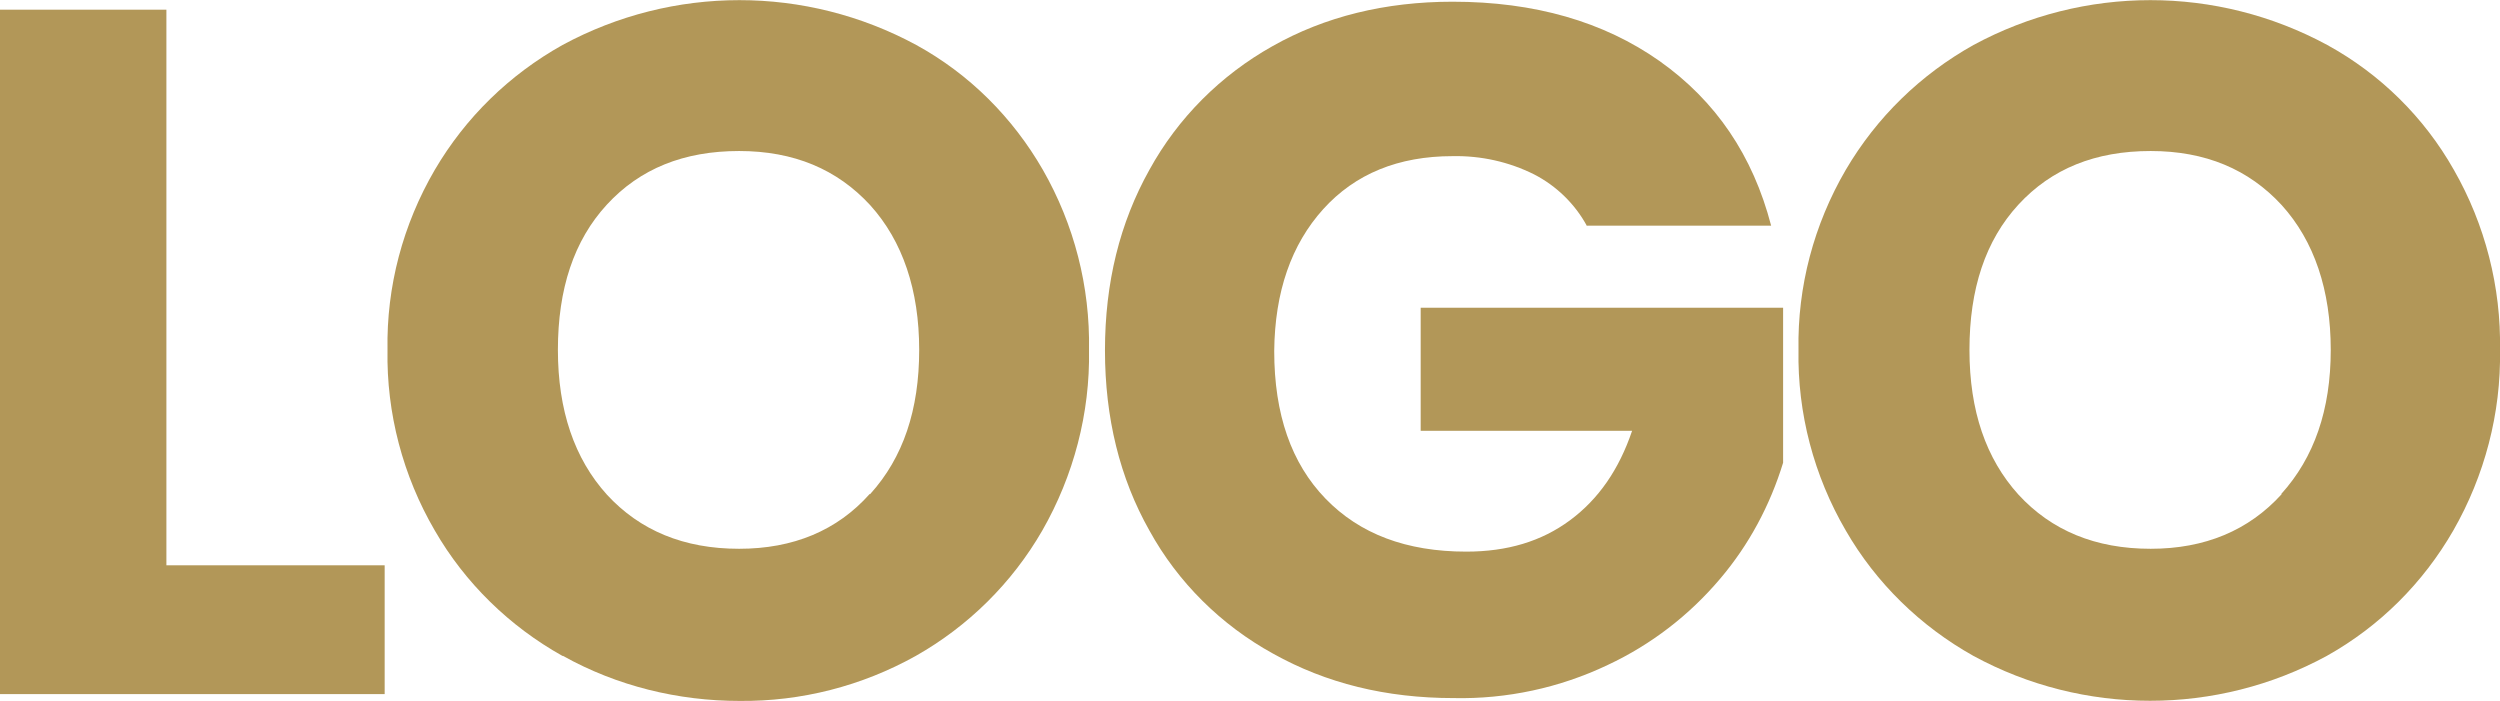
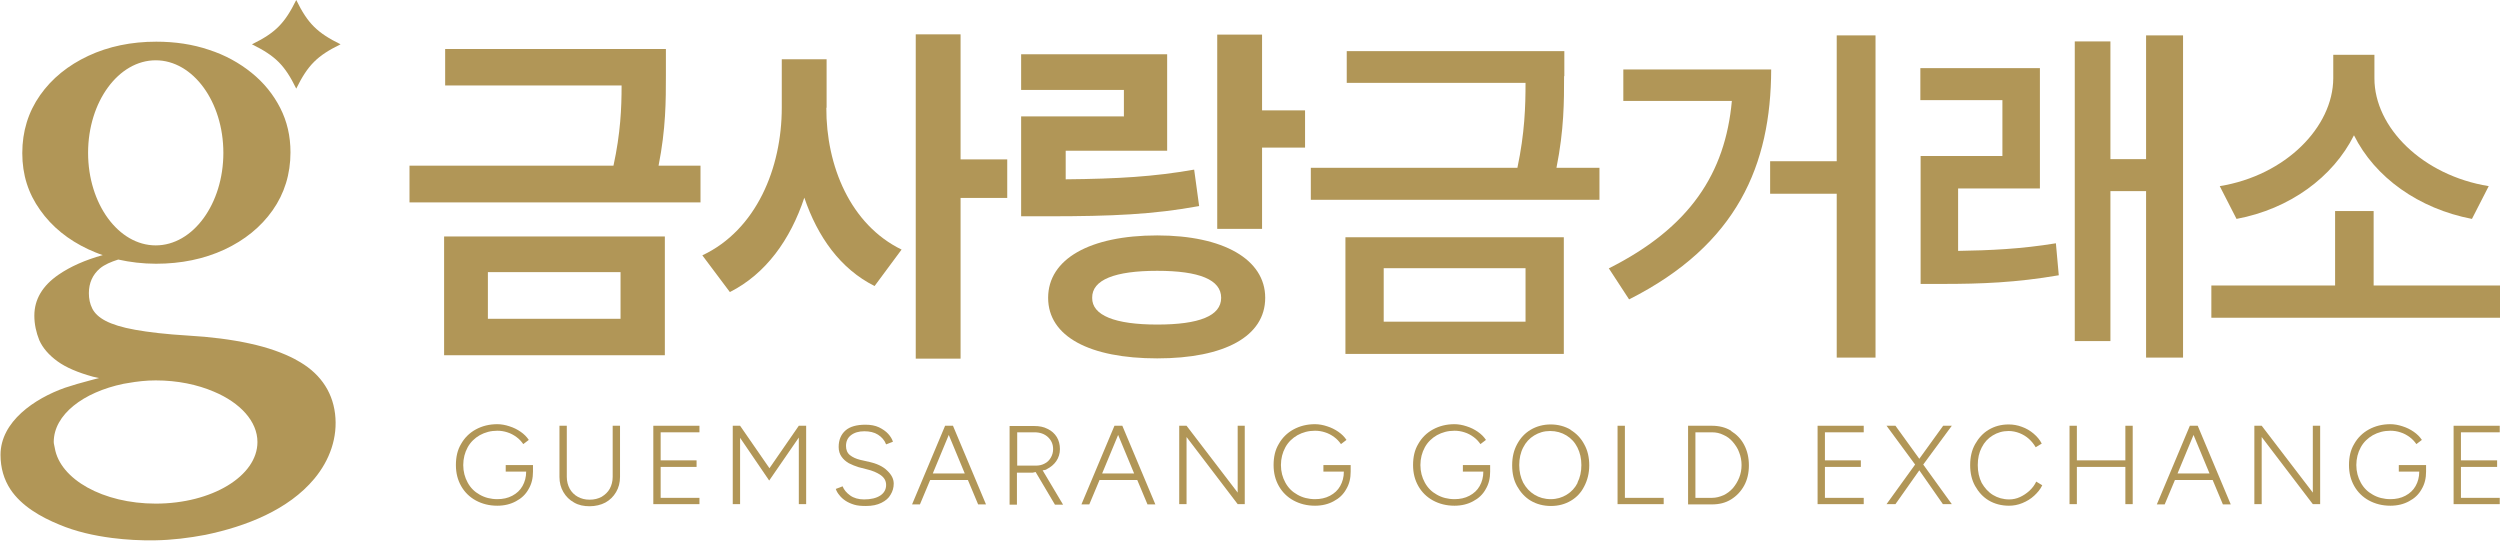
- <svg xmlns="http://www.w3.org/2000/svg" id="Layer_1" version="1.1" viewBox="0 0 438.7 122.9">
+ <svg xmlns="http://www.w3.org/2000/svg" id="Layer_2" data-name="Layer 2" viewBox="0 0 95.36 20.61">
  <defs>
    <style>
-       .st0 {
-         fill: #b29758;
+       .cls-1 {
+         fill: #b19657;
      }
    </style>
  </defs>
-   <g id="_레이어_2" data-name="레이어_2">
-     <g id="_레이어_1-2" data-name="레이어_1-2">
-       <path class="st0" d="M29.2,99.2h38.3v22.6H0V1.7h29.2v97.5Z" />
-       <path class="st0" d="M98.7,115.1c-9.3-5.2-17.1-12.8-22.4-22-5.6-9.6-8.5-20.6-8.3-31.7-.2-11.1,2.7-22,8.3-31.6,5.4-9.2,13.1-16.7,22.4-21.9,19.4-10.5,42.7-10.5,62.1,0,9.3,5.1,16.9,12.7,22.2,21.9,5.5,9.6,8.3,20.5,8.1,31.6.2,11.1-2.7,22.1-8.2,31.7-5.3,9.2-13,16.8-22.2,22-9.5,5.3-20.1,8-30.9,7.9-10.8,0-21.5-2.6-31-7.9ZM152.7,86.7c5.8-6.4,8.6-14.8,8.6-25.3s-2.9-19.1-8.6-25.4c-5.8-6.3-13.4-9.5-23-9.5-9.7,0-17.4,3.1-23.2,9.4-5.8,6.3-8.6,14.8-8.6,25.5,0,10.6,2.9,19.1,8.6,25.4,5.8,6.3,13.5,9.5,23.2,9.5,9.5,0,17.2-3.2,22.9-9.6h0Z" />
-       <path class="st0" d="M278.5,39.7c-2.1-3.9-5.4-7.1-9.3-9.1-4.4-2.2-9.3-3.3-14.3-3.2-9.5,0-17.1,3.1-22.7,9.3s-8.5,14.5-8.6,24.9c0,11.1,3,19.7,9,25.9,6,6.2,14.2,9.3,24.7,9.3,7.2,0,13.2-1.8,18.2-5.5s8.6-8.9,10.9-15.7h-37.1v-21.6h63.6v27.2c-2.3,7.5-6,14.4-11,20.3-5.4,6.4-12.1,11.6-19.8,15.2-8.4,4-17.7,6-27,5.8-11.9,0-22.4-2.6-31.7-7.8-9.1-5-16.7-12.5-21.7-21.6-5.2-9.2-7.8-19.8-7.8-31.6,0-11.9,2.6-22.4,7.8-31.7,5-9.1,12.5-16.6,21.6-21.7,9.2-5.2,19.8-7.8,31.6-7.8,14.4,0,26.5,3.5,36.3,10.4,9.9,7,16.4,16.6,19.6,28.9h-32.3Z" />
-       <path class="st0" d="M346.3,115.1c-9.3-5.2-17.1-12.8-22.4-22-5.6-9.6-8.5-20.6-8.3-31.7-.2-11.1,2.7-22,8.3-31.6,5.4-9.2,13.1-16.7,22.4-21.9,19.4-10.5,42.7-10.5,62.1,0,9.3,5.1,17,12.7,22.2,21.9,5.5,9.6,8.3,20.6,8.1,31.6.2,11.1-2.7,22.1-8.2,31.7-5.3,9.2-12.9,16.8-22.2,22-19.3,10.5-42.7,10.5-62,0h0ZM400.3,86.7c5.8-6.4,8.7-14.8,8.7-25.3s-2.9-19.1-8.6-25.4c-5.8-6.3-13.4-9.5-23-9.5-9.7,0-17.4,3.1-23.2,9.4-5.8,6.3-8.6,14.8-8.6,25.5s2.9,19.1,8.6,25.4c5.8,6.3,13.5,9.5,23.2,9.5,9.5,0,17.2-3.2,23-9.6h0Z" />
+   <g id="Layer_1-2" data-name="Layer 1">
+     <g>
+       <g>
+         <path class="cls-1" d="M25.36,9.02h-8.42v4.53h8.42v-4.53ZM23.67,12.16h-5.06v-1.78h5.06v1.78Z" />
+         <path class="cls-1" d="M25.4,2.86v-.99h-8.42v1.39h6.73c0,.86-.04,1.82-.31,3.06h-7.78v1.4h11.1v-1.4h-1.6c.28-1.41.28-2.49.28-3.45Z" />
+         <polygon class="cls-1" points="36.64 1.31 34.93 1.31 34.93 13.68 36.64 13.68 36.64 7.55 38.42 7.55 38.42 6.08 36.64 6.08 36.64 1.31" />
+         <path class="cls-1" d="M31.53,4.11v-1.85h-1.71v1.85c0,2.3-.97,4.66-3.03,5.63l1.05,1.4c1.37-.69,2.31-2,2.84-3.6.51,1.5,1.38,2.72,2.68,3.37l1.03-1.39c-1.95-.95-2.88-3.19-2.87-5.41Z" />
+         <polygon class="cls-1" points="48.14 5.63 49.78 5.63 49.78 4.21 48.14 4.21 48.14 1.32 46.43 1.32 46.43 8.73 48.14 8.73 48.14 5.63" />
+         <path class="cls-1" d="M42.86,4.44h-3.91v3.81h1.03c2.45,0,4.01-.07,5.76-.39l-.19-1.39c-1.54.27-2.9.35-4.9.37v-1.09h3.87v-3.68h-5.57v1.36h3.92v1.02Z" />
+         <path class="cls-1" d="M44.14,8.98c-2.57,0-4.16.9-4.16,2.38s1.59,2.31,4.16,2.31,4.12-.84,4.12-2.31-1.6-2.38-4.12-2.38ZM44.14,12.38c-1.61,0-2.49-.35-2.48-1.02-.01-.69.87-1.03,2.48-1.03s2.44.34,2.44,1.03-.84,1.02-2.44,1.02Z" />
+         <g>
+           <path class="cls-1" d="M59.65,9.05h-8.33v4.45h8.33v-4.45ZM58.19,12.27h-5.41v-2.04h5.41v2.04Z" />
+           <path class="cls-1" d="M59.67,2.9v-.95h-8.3v1.21h6.82c0,.9-.03,1.91-.31,3.24h-7.88v1.22h11.01v-1.22h-1.64c.29-1.45.29-2.54.29-3.49Z" />
+           <polygon class="cls-1" points="70.06 6.15 67.52 6.15 67.52 7.39 70.06 7.39 70.06 13.64 71.54 13.64 71.54 1.35 70.06 1.35 70.06 6.15" />
+           <path class="cls-1" d="M61.37,10.24l.77,1.18c4.14-2.09,5.41-5.14,5.42-8.77h-5.64v1.2h4.14c-.25,2.75-1.59,4.83-4.7,6.39Z" />
+           <path class="cls-1" d="M74.69,9.58v-2.39h3.12V2.6h-4.56v1.22h3.13v2.13h-3.12v4.88h.83c1.49,0,2.81-.05,4.44-.33l-.11-1.22c-1.34.22-2.51.27-3.73.29Z" />
+           <polygon class="cls-1" points="83.27 13.64 83.27 1.35 81.86 1.35 81.86 6.07 80.5 6.07 80.5 1.58 79.14 1.58 79.14 13.01 80.5 13.01 80.5 7.29 81.86 7.29 81.86 13.64 83.27 13.64" />
+           <path class="cls-1" d="M89.79,5.16c.8,1.61,2.47,2.8,4.5,3.19l.64-1.25c-2.53-.41-4.36-2.24-4.36-4.11v-.9h-1.57v.9c-.01,1.85-1.81,3.7-4.33,4.11l.64,1.25c2.03-.38,3.68-1.59,4.48-3.19Z" />
+           <polygon class="cls-1" points="90.54 10.89 90.54 8.05 89.07 8.05 89.07 10.89 84.35 10.89 84.35 12.12 95.36 12.12 95.36 10.89 90.54 10.89" />
+         </g>
+         <g>
+           <path class="cls-1" d="M19.3,17.99h.77c0,.21-.05.39-.14.55-.09.16-.22.28-.39.37-.17.09-.36.13-.57.13-.25,0-.48-.06-.67-.17-.2-.11-.35-.26-.46-.46-.11-.2-.17-.42-.17-.67s.06-.48.17-.68c.11-.2.27-.35.46-.46.2-.11.42-.17.67-.17.13,0,.26.02.38.06.13.04.24.1.35.18.11.08.19.17.26.27l.21-.16c-.08-.12-.18-.22-.31-.31-.13-.09-.27-.16-.43-.21-.15-.05-.31-.08-.46-.08-.31,0-.58.07-.82.2s-.43.32-.56.55c-.14.23-.2.5-.2.81s.07.57.2.8c.13.23.32.42.56.55s.51.2.82.2c.27,0,.51-.06.71-.17.21-.11.37-.26.48-.46.12-.2.17-.42.17-.67v-.25h-1.04v.25Z" />
+           <path class="cls-1" d="M23.37,18.19c0,.17-.04.32-.11.45-.07.13-.18.23-.31.31-.13.07-.28.11-.46.11s-.32-.04-.45-.11c-.13-.07-.24-.18-.31-.31-.07-.13-.11-.28-.11-.45v-1.95h-.28v1.95c0,.22.05.41.15.58s.23.3.41.4c.17.1.37.14.59.14s.43-.05.6-.14c.18-.1.31-.23.41-.4.1-.17.15-.36.15-.58v-1.95h-.28v1.95Z" />
+           <polygon class="cls-1" points="24.92 19.23 26.68 19.23 26.68 18.99 25.2 18.99 25.2 17.81 26.57 17.81 26.57 17.56 25.2 17.56 25.2 16.49 26.68 16.49 26.68 16.24 24.92 16.24 24.92 19.23" />
+           <polygon class="cls-1" points="29.35 17.86 28.23 16.24 27.95 16.24 27.95 19.23 28.23 19.23 28.23 16.7 29.34 18.33 30.47 16.69 30.47 19.23 30.75 19.23 30.75 16.24 30.47 16.24 29.35 17.86" />
+           <path class="cls-1" d="M33.12,17.61l-.31-.07c-.16-.04-.29-.1-.39-.18s-.15-.2-.15-.35c0-.17.06-.31.19-.41.13-.1.3-.15.51-.15.2,0,.38.04.52.13.14.09.25.21.31.37l.26-.1c-.03-.1-.09-.2-.18-.3-.09-.1-.21-.18-.35-.25-.15-.07-.32-.1-.52-.1-.33,0-.59.07-.76.22s-.26.36-.26.63c0,.15.04.27.11.37s.16.18.28.25c.12.06.24.11.37.15l.31.08c.22.05.4.13.53.22.14.1.21.22.21.38s-.07.3-.22.4c-.15.1-.36.15-.62.15-.21,0-.39-.05-.53-.15s-.24-.22-.29-.35l-.26.1c.03.09.08.17.14.24.06.08.14.15.23.21.09.06.2.11.33.15s.28.05.45.05c.24,0,.43-.04.59-.12.16-.08.28-.18.35-.31.08-.13.12-.27.12-.42,0-.18-.08-.34-.25-.5-.16-.16-.4-.27-.71-.34Z" />
+           <path class="cls-1" d="M36.05,16.24l-1.26,3h.3l.39-.93h1.44l.39.93h.3l-1.26-3h-.29ZM36.81,18.06h-1.23l.61-1.47.61,1.47Z" />
+           <path class="cls-1" d="M39.92,17.9c.16-.08.28-.18.37-.31.09-.13.14-.29.14-.46s-.04-.33-.12-.46c-.08-.13-.2-.24-.35-.31-.15-.08-.32-.11-.51-.11h-.94v3h.28v-1.22h.6s.09-.02.13-.03h-.02s.74,1.25.74,1.25h.31l-.78-1.31s.1-.01.14-.03ZM39.53,17.76h-.73v-1.27h.66c.21,0,.38.06.51.18.13.12.2.27.2.46,0,.12-.03.23-.09.33-.06.1-.13.17-.23.22-.09.05-.2.08-.32.08Z" />
+           <path class="cls-1" d="M42.51,16.24l-1.26,3h.3l.39-.93h1.44l.39.93h.3l-1.26-3h-.29ZM43.27,18.06h-1.23l.61-1.47.61,1.47Z" />
+           <polygon class="cls-1" points="47.21 18.79 45.26 16.24 44.98 16.24 44.98 19.23 45.26 19.23 45.26 16.67 47.21 19.23 47.48 19.23 47.48 16.24 47.21 16.24 47.21 18.79" />
+           <path class="cls-1" d="M50.49,17.99h.77c0,.21-.05.39-.14.55-.09.16-.22.28-.39.37-.17.09-.36.13-.57.13-.25,0-.48-.06-.67-.17-.2-.11-.35-.26-.46-.46-.11-.2-.17-.42-.17-.67s.06-.48.17-.68c.11-.2.27-.35.46-.46.2-.11.42-.17.67-.17.13,0,.26.02.38.06.13.04.24.1.35.18.11.08.19.17.26.27l.21-.16c-.08-.12-.18-.22-.31-.31-.13-.09-.27-.16-.43-.21-.15-.05-.31-.08-.46-.08-.31,0-.58.07-.82.2s-.43.32-.56.55c-.14.23-.2.5-.2.81s.07.57.2.8c.13.23.32.42.56.55s.51.2.82.2c.27,0,.51-.06.71-.17.21-.11.37-.26.48-.46.12-.2.17-.42.17-.67v-.25h-1.04v.25Z" />
+           <path class="cls-1" d="M55.81,17.99h.77c0,.21-.05.39-.14.55-.09.16-.22.28-.39.37-.17.09-.36.13-.57.13-.25,0-.48-.06-.67-.17-.2-.11-.35-.26-.46-.46-.11-.2-.17-.42-.17-.67s.06-.48.17-.68c.11-.2.27-.35.46-.46.2-.11.42-.17.67-.17.13,0,.26.02.38.06.13.04.24.1.35.18.11.08.19.17.26.27l.21-.16c-.08-.12-.18-.22-.31-.31-.13-.09-.27-.16-.43-.21-.15-.05-.31-.08-.46-.08-.31,0-.58.07-.82.2s-.43.32-.56.55c-.14.23-.2.5-.2.81s.07.57.2.8c.13.23.32.42.56.55s.51.2.82.2c.27,0,.51-.06.71-.17.21-.11.37-.26.48-.46.12-.2.17-.42.17-.67v-.25h-1.04v.25Z" />
+           <path class="cls-1" d="M59.91,16.39c-.22-.13-.48-.2-.76-.2s-.54.07-.76.2c-.22.13-.39.31-.52.55s-.19.5-.19.81.06.57.19.8c.13.23.3.42.52.55s.48.2.77.2.54-.07.76-.2.39-.31.51-.55c.12-.23.19-.5.19-.8s-.06-.57-.19-.8c-.12-.23-.3-.42-.52-.55ZM60.18,18.41c-.1.2-.24.35-.42.46-.18.11-.38.17-.61.17s-.44-.06-.62-.17c-.18-.11-.32-.26-.43-.46-.1-.2-.15-.42-.15-.67s.05-.48.15-.67c.1-.2.24-.35.42-.46.18-.11.38-.17.61-.17s.44.06.62.17c.18.11.32.26.42.46.1.2.15.42.15.67s-.05.48-.15.67Z" />
+           <polygon class="cls-1" points="61.98 16.24 61.7 16.24 61.7 19.23 63.46 19.23 63.46 18.99 61.98 18.99 61.98 16.24" />
+           <path class="cls-1" d="M66.03,16.43c-.21-.13-.46-.19-.73-.19h-.91v3h.91c.28,0,.52-.06.73-.19.21-.13.38-.31.5-.53.12-.22.18-.48.18-.77s-.06-.55-.18-.78c-.12-.23-.29-.4-.5-.53ZM66.34,18.22c-.06.15-.14.28-.24.4-.11.12-.23.21-.36.27-.14.06-.28.1-.44.1h-.63v-2.5h.63c.16,0,.3.03.44.1.14.06.26.15.36.27.1.12.19.25.24.4.06.15.09.31.09.48s-.03.33-.09.48Z" />
+           <polygon class="cls-1" points="69.33 19.23 71.09 19.23 71.09 18.99 69.61 18.99 69.61 17.81 70.98 17.81 70.98 17.56 69.61 17.56 69.61 16.49 71.09 16.49 71.09 16.24 69.33 16.24 69.33 19.23" />
+           <polygon class="cls-1" points="74.12 16.24 73.21 17.5 72.3 16.24 71.96 16.24 73.05 17.72 71.96 19.23 72.3 19.23 73.21 17.94 74.11 19.23 74.45 19.23 73.36 17.72 74.45 16.24 74.12 16.24" />
+           <path class="cls-1" d="M77.41,18.72c-.11.1-.23.18-.36.24-.13.06-.27.09-.41.09-.23,0-.44-.06-.62-.17-.18-.11-.32-.27-.43-.46-.1-.2-.15-.42-.15-.68s.05-.48.15-.67c.1-.2.24-.35.42-.46.18-.11.38-.17.61-.17.14,0,.28.03.41.08s.26.13.36.22.19.2.26.32l.23-.14c-.07-.14-.18-.27-.31-.38s-.28-.2-.45-.26c-.16-.06-.33-.09-.5-.09-.29,0-.54.07-.76.2s-.39.32-.52.55-.19.5-.19.8.06.57.19.8c.13.23.3.42.52.55s.48.2.77.2c.17,0,.34-.03.51-.1s.32-.16.45-.28c.13-.12.24-.25.31-.4l-.23-.14c-.06.13-.15.25-.26.35Z" />
+           <polygon class="cls-1" points="81.07 17.56 79.22 17.56 79.22 16.24 78.94 16.24 78.94 19.23 79.22 19.23 79.22 17.81 81.07 17.81 81.07 19.23 81.35 19.23 81.35 16.24 81.07 16.24 81.07 17.56" />
+           <path class="cls-1" d="M83.53,16.24l-1.26,3h.3l.39-.93h1.44l.39.93h.3l-1.26-3h-.29ZM84.29,18.06h-1.23l.61-1.47.61,1.47Z" />
+           <polygon class="cls-1" points="88.22 18.79 86.27 16.24 85.99 16.24 85.99 19.23 86.27 19.23 86.27 16.67 88.22 19.23 88.5 19.23 88.5 16.24 88.22 16.24 88.22 18.79" />
+           <path class="cls-1" d="M91.51,17.99h.77c0,.21-.05.39-.14.55-.09.16-.22.28-.39.37-.17.09-.36.13-.57.13-.25,0-.48-.06-.67-.17-.2-.11-.35-.26-.46-.46-.11-.2-.17-.42-.17-.67s.06-.48.17-.68c.11-.2.27-.35.46-.46.2-.11.42-.17.67-.17.13,0,.26.02.38.06.13.04.24.1.35.18.11.08.19.17.26.27l.21-.16c-.08-.12-.18-.22-.31-.31-.13-.09-.27-.16-.43-.21-.15-.05-.31-.08-.46-.08-.31,0-.58.07-.82.2s-.43.32-.56.55c-.14.23-.2.5-.2.81s.07.57.2.8c.13.23.32.42.56.55s.51.2.82.2c.27,0,.51-.06.71-.17.21-.11.37-.26.48-.46.12-.2.17-.42.17-.67v-.25h-1.04v.25Z" />
+           <polygon class="cls-1" points="93.59 19.23 95.35 19.23 95.35 18.99 93.87 18.99 93.87 17.81 95.25 17.81 95.25 17.56 93.87 17.56 93.87 16.49 95.35 16.49 95.35 16.24 93.59 16.24 93.59 19.23" />
+         </g>
+       </g>
+       <g>
+         <path class="cls-1" d="M11.3,0c-.44.89-.79,1.25-1.69,1.69.89.44,1.25.79,1.69,1.69.44-.89.79-1.25,1.69-1.69-.89-.44-1.25-.79-1.69-1.69Z" />
+         <path class="cls-1" d="M11.29,13.72c-.49-.26-1.08-.47-1.78-.62-.69-.15-1.47-.25-2.34-.3-.84-.05-1.51-.13-2.01-.22-.51-.09-.88-.21-1.13-.34-.25-.13-.42-.29-.51-.47-.09-.18-.13-.37-.13-.59,0-.38.14-.7.42-.94.18-.15.42-.25.7-.34.45.1.93.16,1.44.16.96,0,1.83-.18,2.61-.54.77-.36,1.39-.86,1.84-1.5.45-.64.68-1.38.68-2.21,0-.62-.13-1.18-.39-1.69-.26-.51-.62-.96-1.09-1.34-.47-.38-1.01-.68-1.63-.88-.62-.21-1.29-.31-2.01-.31-.95,0-1.82.18-2.59.54-.77.36-1.39.86-1.84,1.5-.45.64-.68,1.38-.68,2.21s.23,1.54.68,2.17c.45.64,1.07,1.14,1.84,1.5.18.08.36.16.55.22-.68.19-1.24.44-1.69.75-.61.42-.92.94-.92,1.56,0,.33.07.64.19.94.13.29.36.56.69.8.33.24.78.43,1.36.59.07.02.16.03.23.05-.13.03-.26.07-.38.1-.31.08-.62.17-.92.27-1.16.41-2.46,1.29-2.46,2.56,0,.5.13.94.38,1.32.42.63,1.15,1.05,1.86,1.34.64.27,1.32.42,2.01.51.55.07,1.1.1,1.65.09.64-.01,1.29-.09,1.92-.21,1.54-.32,3.16-.95,4.15-2.14.59-.71.9-1.58.79-2.48-.11-.9-.63-1.6-1.48-2.05ZM3.36,5.83c0-1.95,1.16-3.53,2.58-3.53s2.58,1.58,2.58,3.53-1.16,3.53-2.58,3.53-2.58-1.58-2.58-3.53ZM4.71,14.64c.06-.01.12-.02.18-.03.34-.06.68-.1,1.05-.1.83,0,1.59.16,2.22.43,1,.42,1.66,1.13,1.66,1.92,0,1.3-1.74,2.35-3.88,2.35-2.01,0-3.65-.93-3.85-2.12-.01-.08-.04-.15-.04-.23,0-1.04,1.12-1.9,2.66-2.22Z" />
+       </g>
    </g>
  </g>
</svg>
